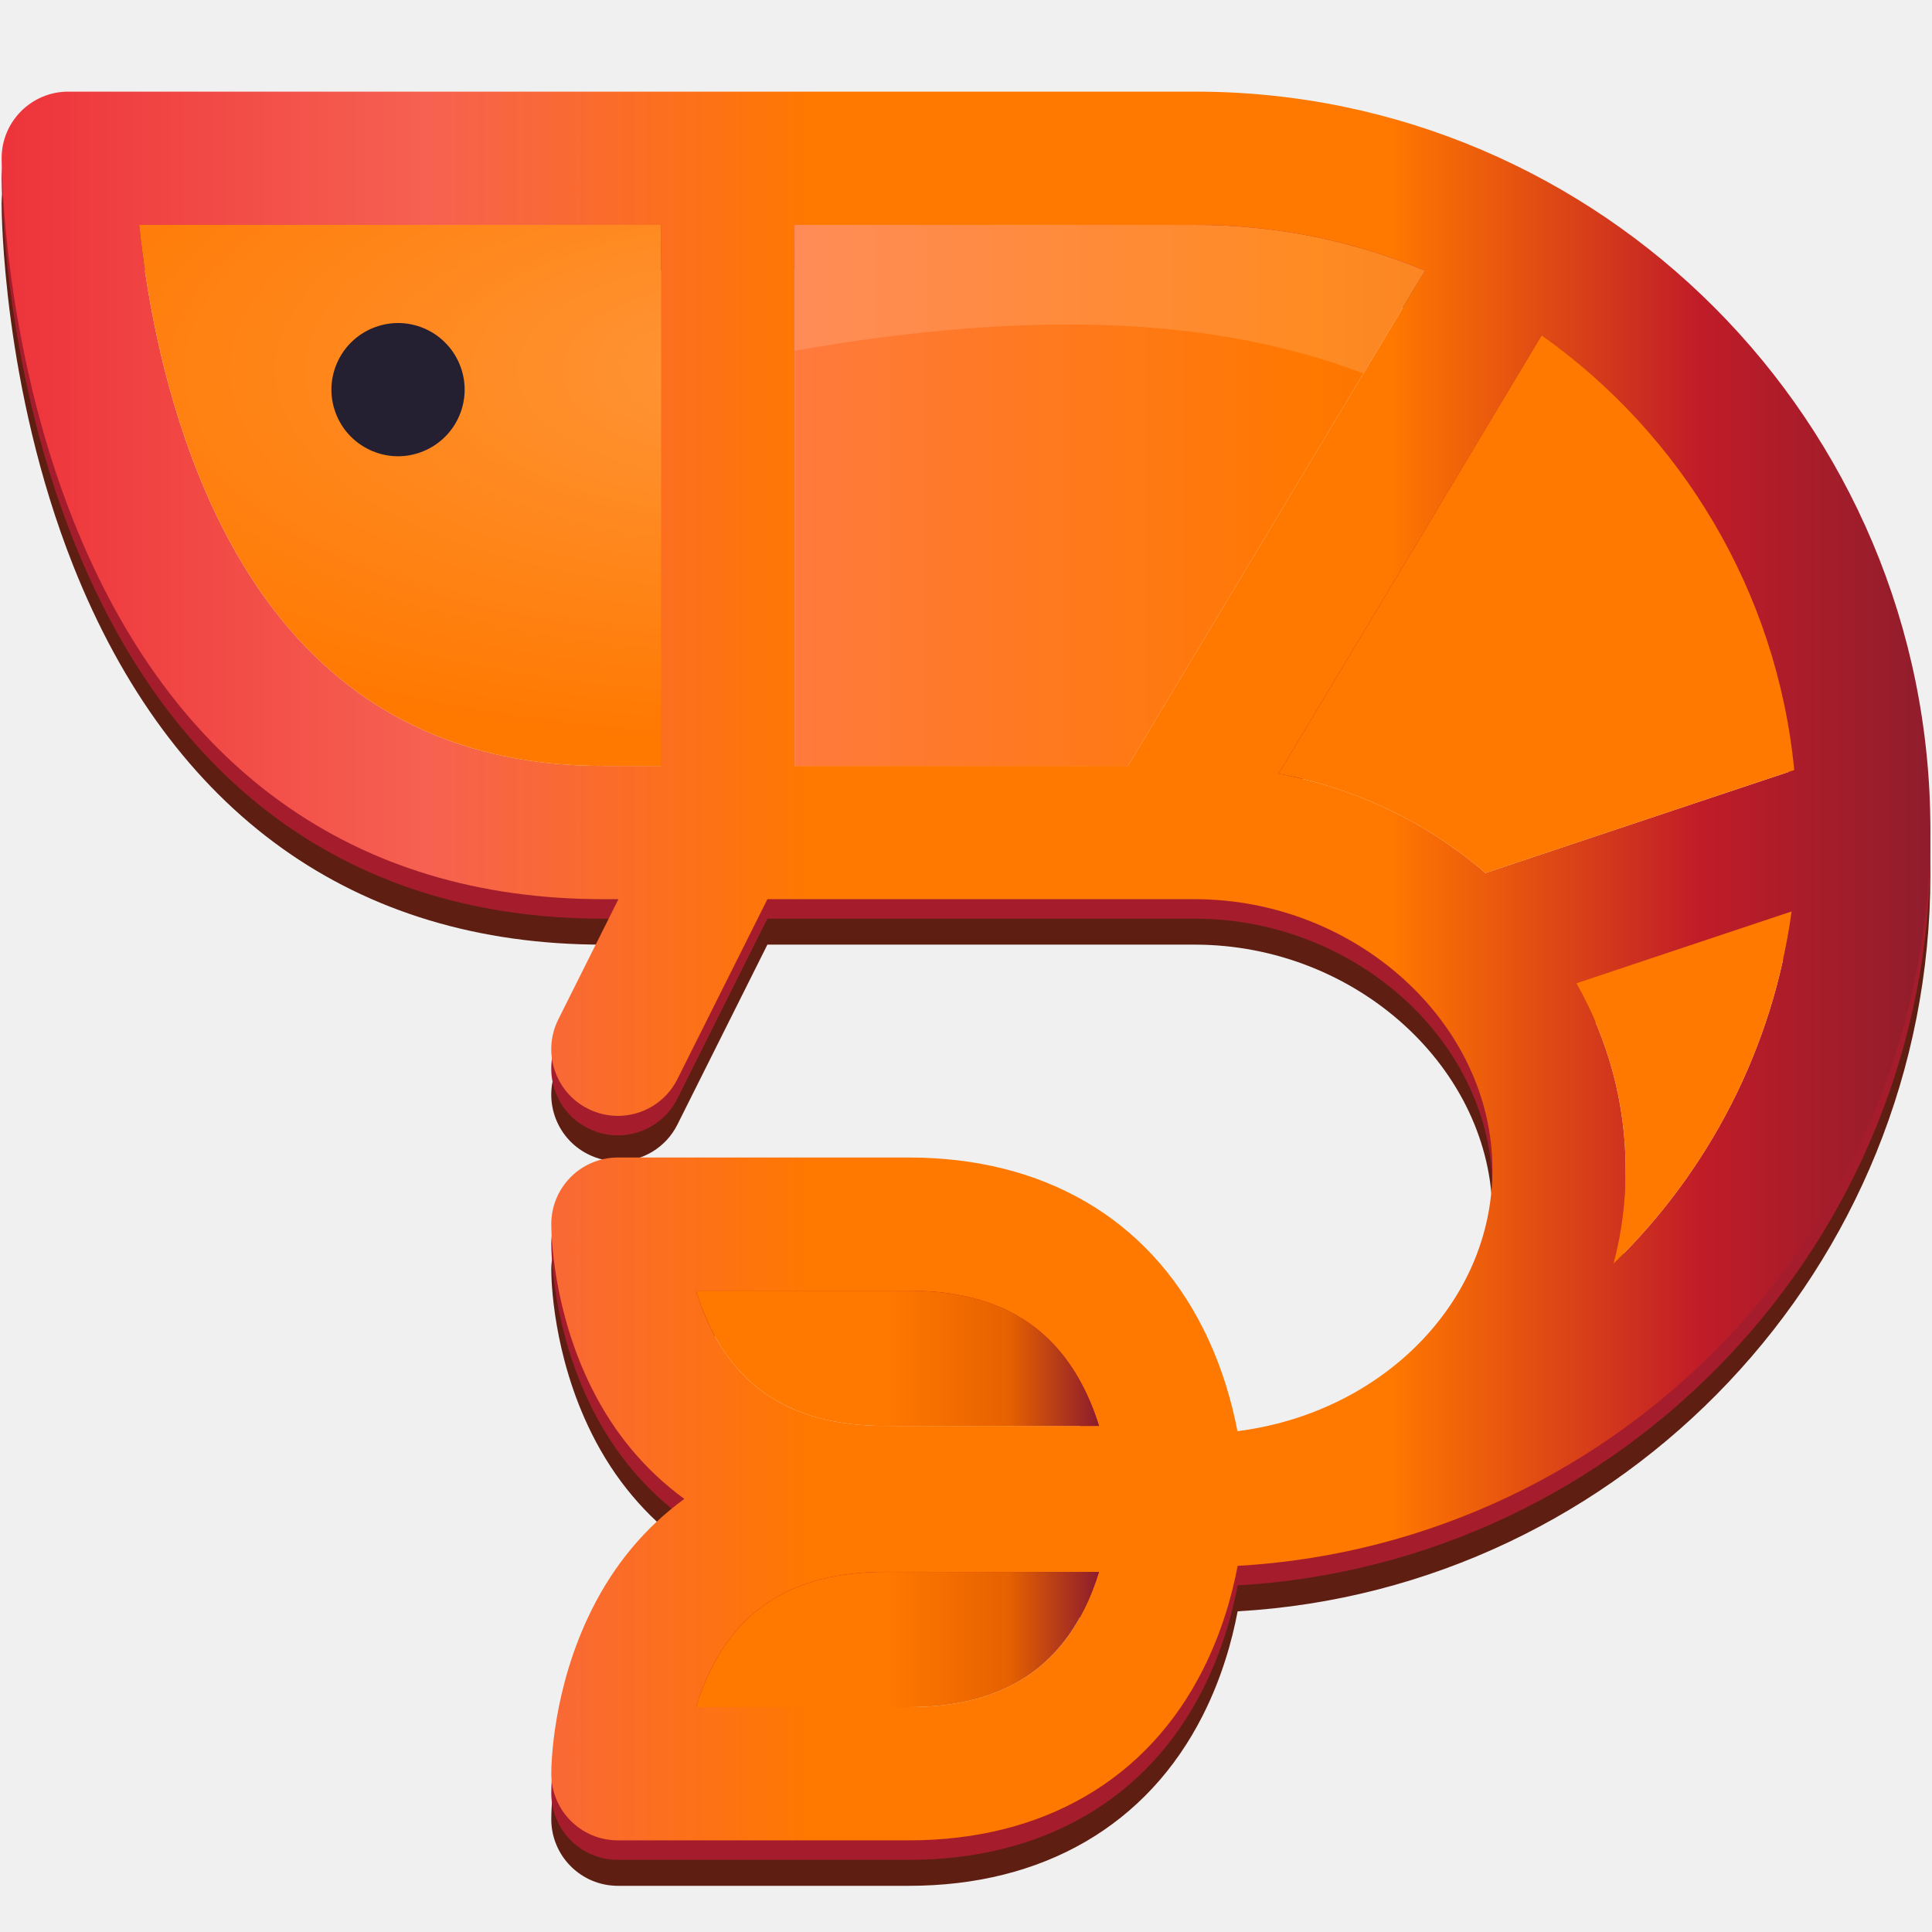
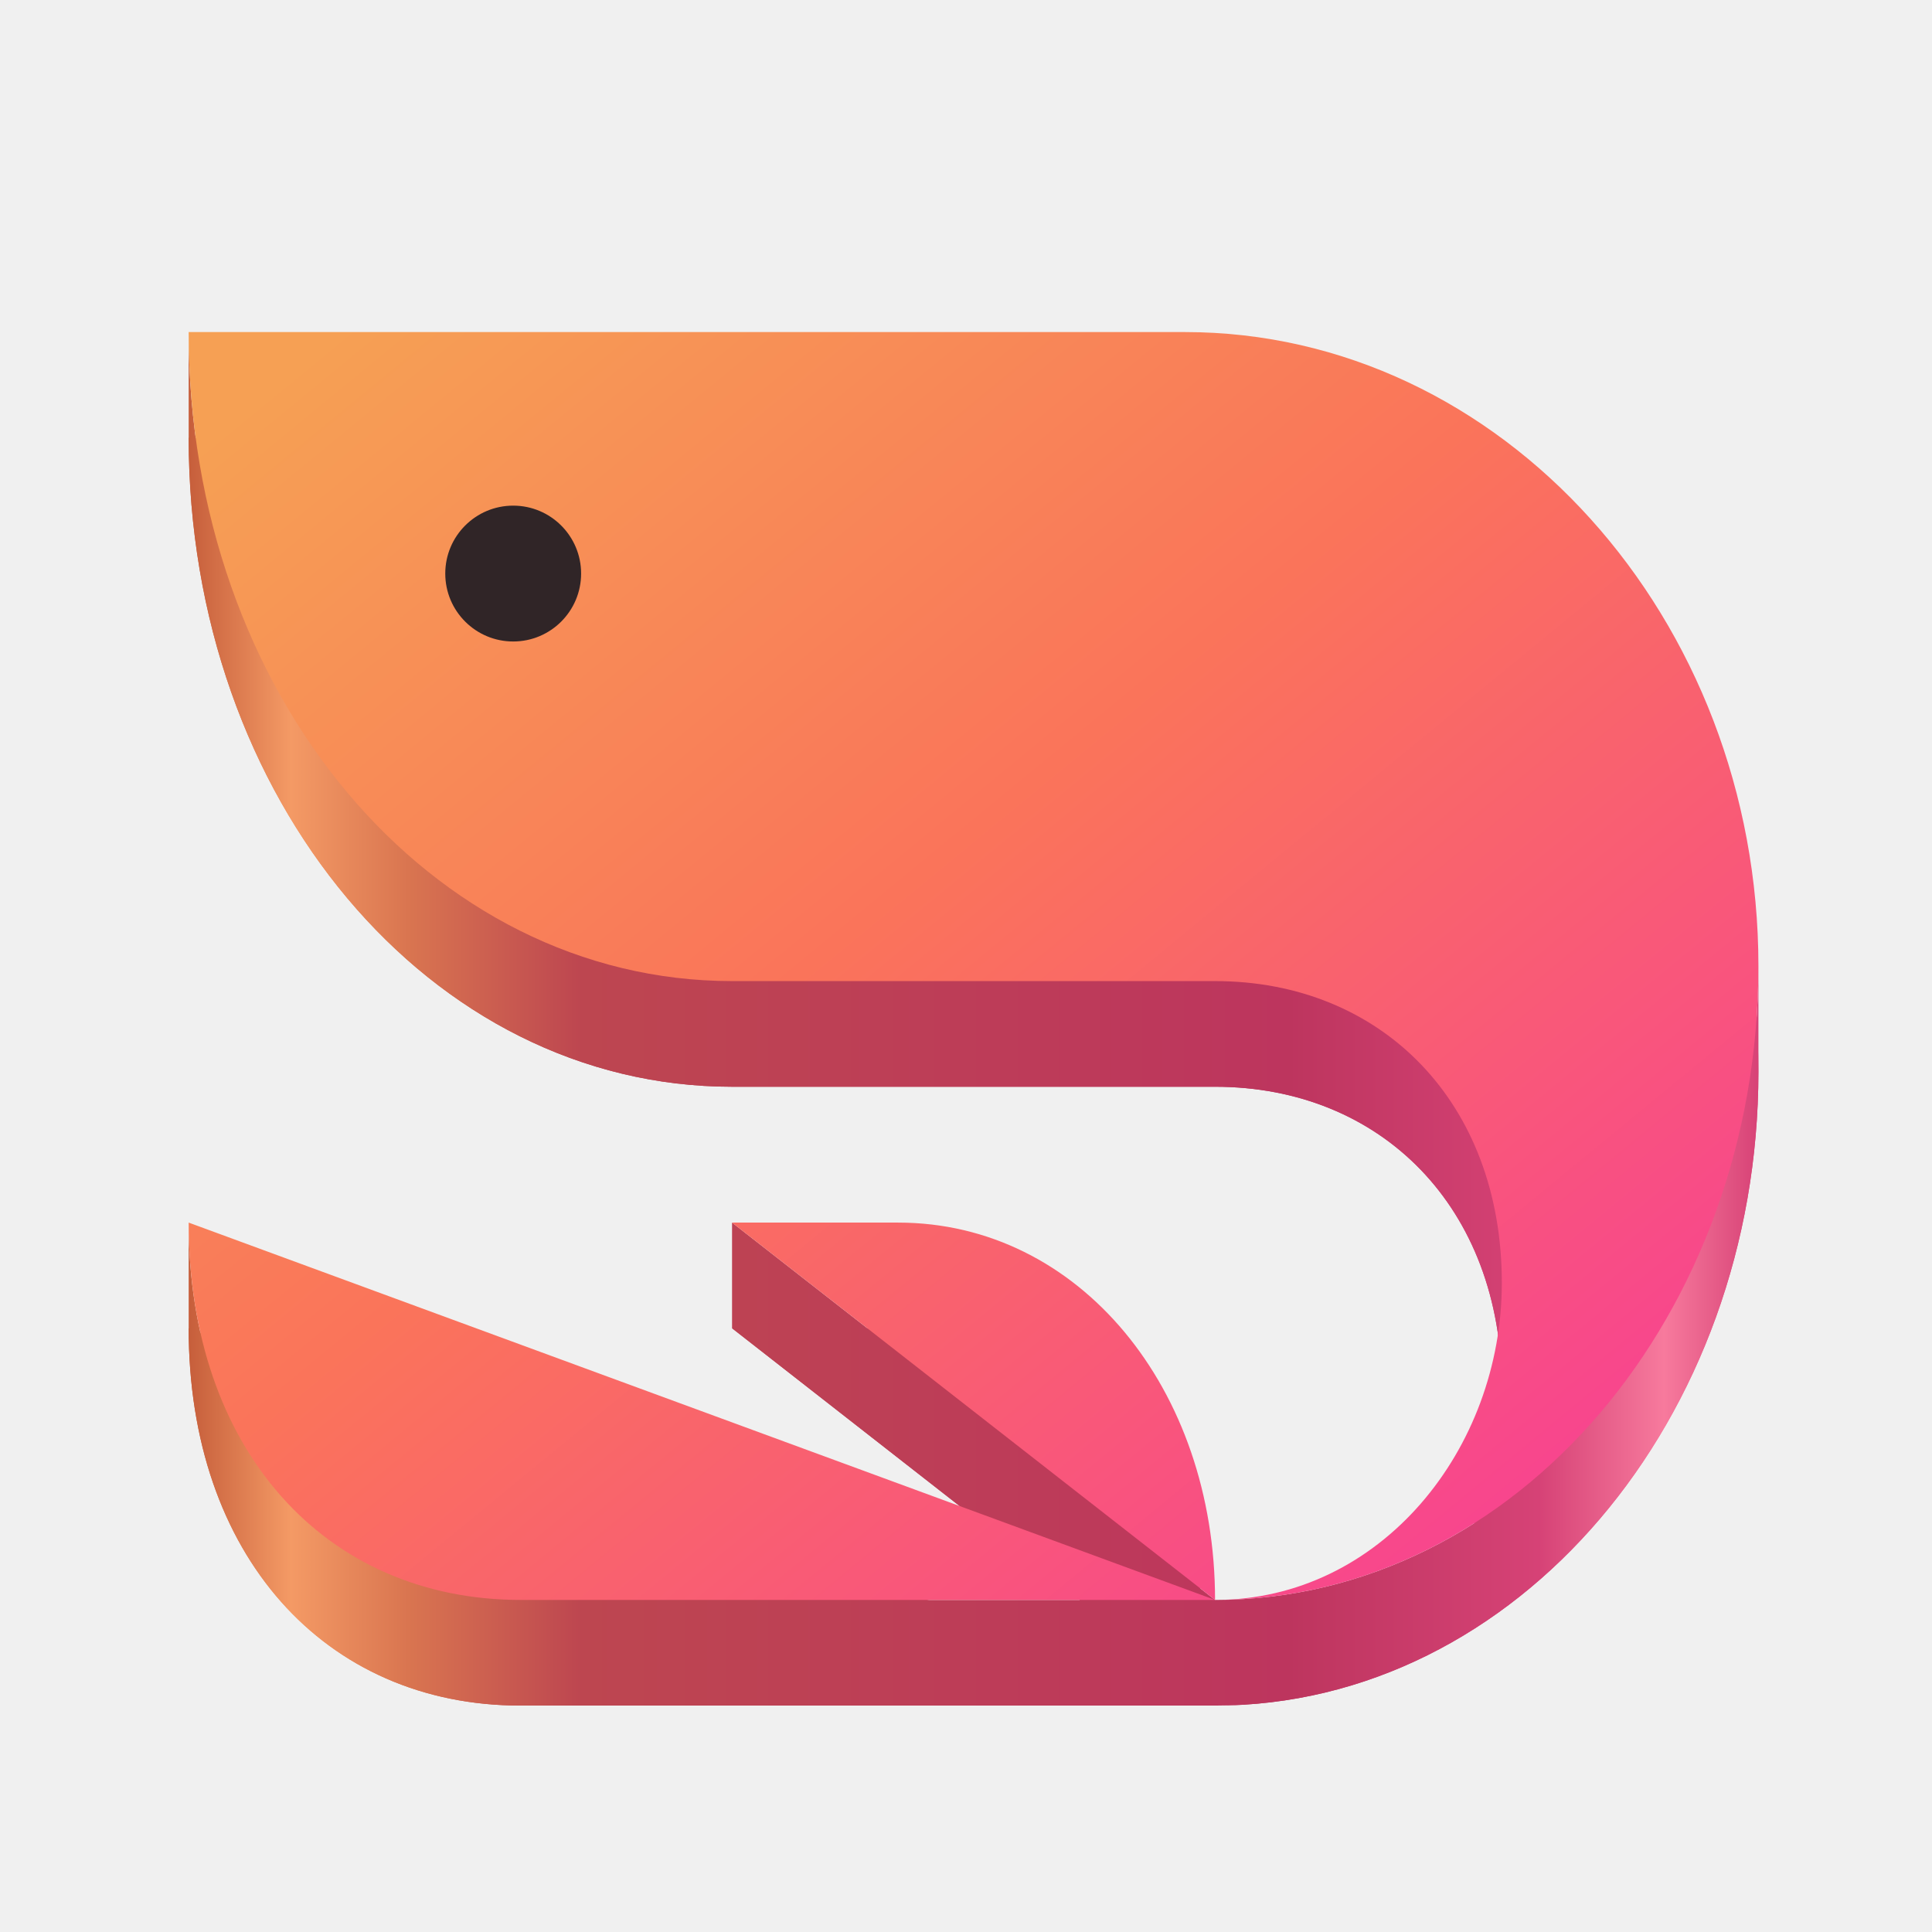
- <svg xmlns="http://www.w3.org/2000/svg" height="128" viewBox="0 0 297.5 297.5" width="128">
+ <svg xmlns="http://www.w3.org/2000/svg" width="128" height="128" viewBox="0 0 128 128">
  <defs>
-     <linearGradient id="base" gradientUnits="userSpaceOnUse" x1="0" x2="297.5" y1="148.75" y2="148.75">
-       <stop offset="0" stop-color="#ed333b" />
-       <stop offset="0.22" stop-color="#f66151" />
-       <stop offset="0.42" stop-color="#ff7800" />
-       <stop offset="0.72" stop-color="#ff7800" />
-       <stop offset="0.88" stop-color="#c01c28" />
-       <stop offset="1" stop-color="#8f1d2c" />
+     <path id="shrimp" d="M12 18H78C99 18 116 37 116 60C116 83 100 102 80 102C91 102 99 92 99 81C99 69 91 61 80 61H48C28 61 12 42 12 18Z M12 77L80 102H34C21 102 12 92 12 77Z M48 77H59C71 77 80 88 80 102Z" />
+     <linearGradient id="shell" gradientUnits="userSpaceOnUse" x1="22" y1="18" x2="91" y2="102">
+       <stop stop-color="#f6a054" />
+       <stop offset=".48" stop-color="#fa745a" />
+       <stop offset="1" stop-color="#f8468d" />
    </linearGradient>
-     <linearGradient id="shell" gradientUnits="userSpaceOnUse" x1="21" x2="276" y1="102" y2="102">
-       <stop offset="0" stop-color="#e1757b" />
-       <stop offset="0.2" stop-color="#f66151" />
-       <stop offset="0.48" stop-color="#ff7800" />
-       <stop offset="0.78" stop-color="#ff7800" />
-       <stop offset="1" stop-color="#ed333b" />
+     <linearGradient id="depth" gradientUnits="userSpaceOnUse" x1="12" y1="64" x2="116" y2="64">
+       <stop stop-color="#c65e3b" />
+       <stop offset=".065" stop-color="#f49a65" />
+       <stop offset=".14" stop-color="#d97550" />
+       <stop offset=".25" stop-color="#bd4650" />
+       <stop offset=".7" stop-color="#bd355e" />
+       <stop offset=".86" stop-color="#d64276" />
+       <stop offset=".94" stop-color="#f77a9d" />
+       <stop offset="1" stop-color="#d74276" />
    </linearGradient>
-     <linearGradient id="section" gradientUnits="userSpaceOnUse" x1="122" x2="276" y1="77" y2="77">
-       <stop offset="0" stop-color="#ff7a3d" />
-       <stop offset="0.52" stop-color="#ff7800" />
-       <stop offset="1" stop-color="#e66100" />
-     </linearGradient>
-     <linearGradient id="leg" gradientUnits="userSpaceOnUse" x1="107" x2="169" y1="230" y2="230">
-       <stop offset="0" stop-color="#ff7800" />
-       <stop offset="0.48" stop-color="#ff7800" />
-       <stop offset="0.78" stop-color="#e66100" />
-       <stop offset="1" stop-color="#8f1d2c" />
-     </linearGradient>
-     <radialGradient id="glow" cx="116" cy="57" gradientTransform="matrix(1.45 0 0 .65 -50 20)" gradientUnits="userSpaceOnUse" r="90">
-       <stop offset="0" stop-color="#ffffff" stop-opacity="0.22" />
-       <stop offset="1" stop-color="#ffffff" stop-opacity="0" />
-     </radialGradient>
-     <path id="outline" d="M297.25,127.71c0,60.45-47.28,110.021-106.67,113.41c-0.86,4.52-2.43,10.2-5.33,15.95 c-8.54,16.97-24.63,26.319-45.29,26.319H95.15c-5.671,0-10.261-4.59-10.261-10.26c0-1.3,0.17-13.1,6.221-25.24 c3.51-7.06,8.35-12.779,14.27-17.08c-5.92-4.3-10.76-10.02-14.27-17.069c-6.051-12.15-6.221-23.94-6.221-25.24 c0-5.67,4.59-10.26,10.261-10.26h44.81c20.66,0,36.75,9.34,45.29,26.31c2.87,5.7,4.439,11.33,5.3,15.83 c22.16-2.8,39.26-19.79,39.26-40.27c0-22.57-21-41.65-45.85-41.65h-65.79l-13.85,27.69c-1.79,3.6-5.42,5.68-9.181,5.68 c-1.54,0-3.109-0.35-4.58-1.09c-5.069-2.53-7.12-8.7-4.59-13.76l9.26-18.52H92.83c-38.22,0-66.42-20.191-81.57-58.39 C0.38,52.6,0.25,25.51,0.25,24.37c0-5.67,4.6-10.26,10.26-10.26h173.58C246.49,14.11,297.25,65.07,297.25,127.71z M228.74,134.43 l47.55-15.85c-2.69-27.62-17.45-51.74-38.89-66.95l-40.511,67.51C208.71,121.35,219.67,126.59,228.74,134.43z M275.88,140.35 L242.73,151.4c4.96,8.79,7.6,18.58,7.6,28.71c0,4.989-0.65,9.85-1.88,14.489C263.04,180.44,273.01,161.51,275.88,140.35z M173.68,117.94l45.76-76.261c-10.899-4.54-22.84-7.05-35.35-7.05h-61.75v83.311H173.68z M136.309,219.57h32.92 c-0.619-2.03-1.46-4.19-2.579-6.311c-5.131-9.76-13.86-14.51-26.691-14.51h-32.78c0.62,2.04,1.45,4.22,2.56,6.36 C114.8,214.84,123.5,219.57,136.309,219.57z M169.23,242.05h-32.92c-13.04,0-21.809,4.9-26.83,14.99 c-0.979,1.96-1.729,3.95-2.29,5.83h32.771c13.05,0,21.87-4.91,26.96-15.02C167.9,245.9,168.66,243.92,169.23,242.05z M101.82,117.94V34.63H21.439c0.961,9.4,3.32,24,9.091,38.351c11.98,29.84,32.949,44.96,62.3,44.96H101.82z" />
  </defs>
-   <use href="#outline" fill="#5e1f12" transform="translate(0 7)" />
-   <use href="#outline" fill="#a51d2d" transform="translate(0 3)" />
-   <use href="#outline" fill="url(#base)" />
-   <path d="M101.82,34.63v83.311h-8.99c-29.351,0-50.32-15.12-62.3-44.96 C24.76,58.63,22.4,44.03,21.439,34.63H101.82z" fill="#ff7800" />
-   <path d="M122.34,34.63h61.75c12.51,0,24.45,2.51,35.35,7.05l-45.76,76.261h-51.34z" fill="url(#section)" />
-   <path d="M237.4,51.63c21.44,15.21,36.2,39.33,38.89,66.95l-47.55,15.85c-9.07-7.84-20.03-13.08-31.851-15.29z" fill="#ff7800" />
-   <path d="M242.73,151.4l33.15-11.051c-2.87,21.16-12.84,40.091-27.43,54.25c1.23-4.64,1.88-9.5,1.88-14.489 C250.33,169.98,247.689,160.19,242.73,151.4z" fill="#ff7800" />
-   <path d="M136.309,219.57h32.92c-0.619-2.03-1.46-4.19-2.579-6.311c-5.131-9.76-13.86-14.51-26.691-14.51h-32.78 c0.62,2.04,1.45,4.22,2.56,6.36C114.8,214.84,123.5,219.57,136.309,219.57z" fill="url(#leg)" />
-   <path d="M136.309,242.05h32.92c-0.569,1.87-1.329,3.851-2.31,5.8c-5.09,10.11-13.91,15.02-26.96,15.02h-32.771 c0.561-1.88,1.311-3.87,2.29-5.83C114.5,246.95,123.27,242.05,136.309,242.05z" fill="url(#leg)" />
-   <path d="M21.439,34.63h80.381v83.311h-8.99c-29.351,0-50.32-15.12-62.3-44.96C24.76,58.63,22.4,44.03,21.439,34.63z" fill="url(#glow)" />
-   <path d="M122.34,34.63h61.75c12.51,0,24.45,2.51,35.35,7.05l-9.5,15.83c-22.8-8.7-51.1-9.9-87.6-3.5z" fill="#ffffff" opacity="0.14" />
-   <path d="M71.55,60c0,2.7-1.09,5.35-3.01,7.25c-1.9,1.91-4.55,3.01-7.25,3.01s-5.33-1.1-7.25-3.01 c-1.91-1.9-3.01-4.55-3.01-7.25s1.1-5.34,3.01-7.25c1.91-1.91,4.55-3.01,7.25-3.01C64,49.74,66.65,50.84,68.54,52.75 C70.46,54.66,71.55,57.3,71.55,60z" fill="#241f31" />
+   <g transform="translate(.5 4)">
+     <g fill="url(#depth)">
+       <use href="#shrimp" transform="translate(0 7)" />
+       <path d="M12 18C12 42 28 61 48 61H80C91 61 99 69 99 81V88C99 76 91 68 80 68H48C28 68 12 49 12 25Z M116 60C116 83 100 102 80 102V109C100 109 116 90 116 67Z M12 77C12 92 21 102 34 102H80V109H34C21 109 12 99 12 84Z M48 77L80 102V109L48 84Z" />
+     </g>
+     <use href="#shrimp" fill="url(#shell)" />
+     <circle cx="33.5" cy="34" r="4.5" fill="#302527" />
+   </g>
</svg>
